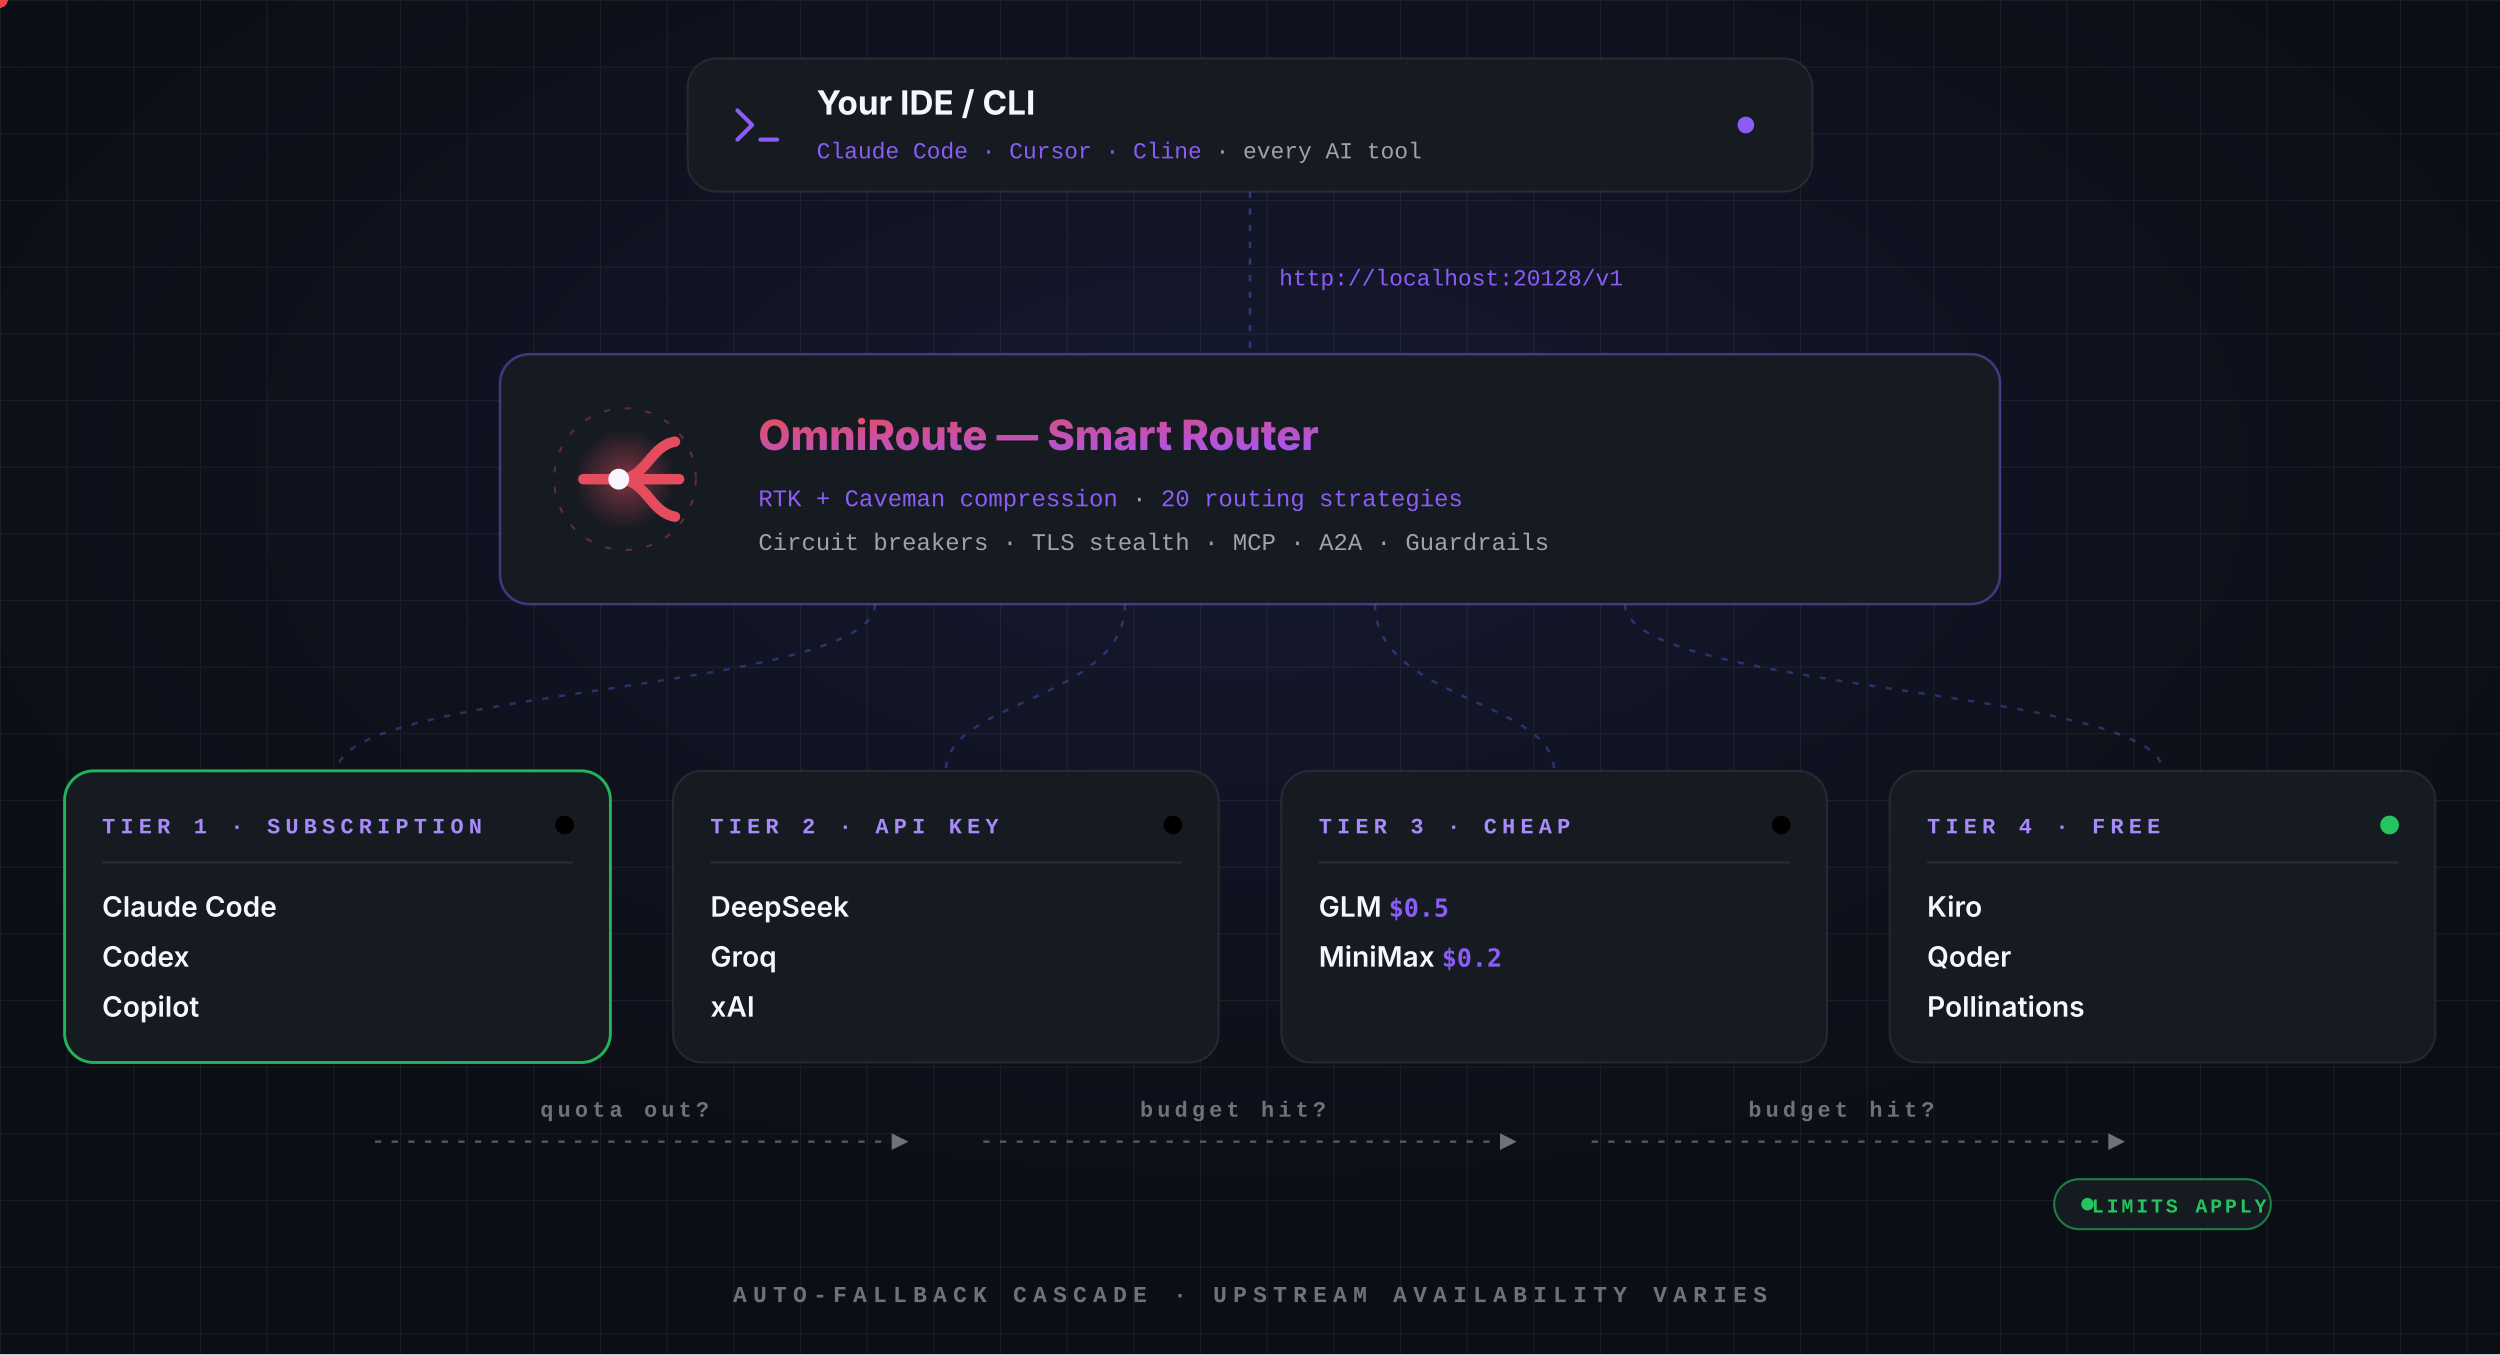
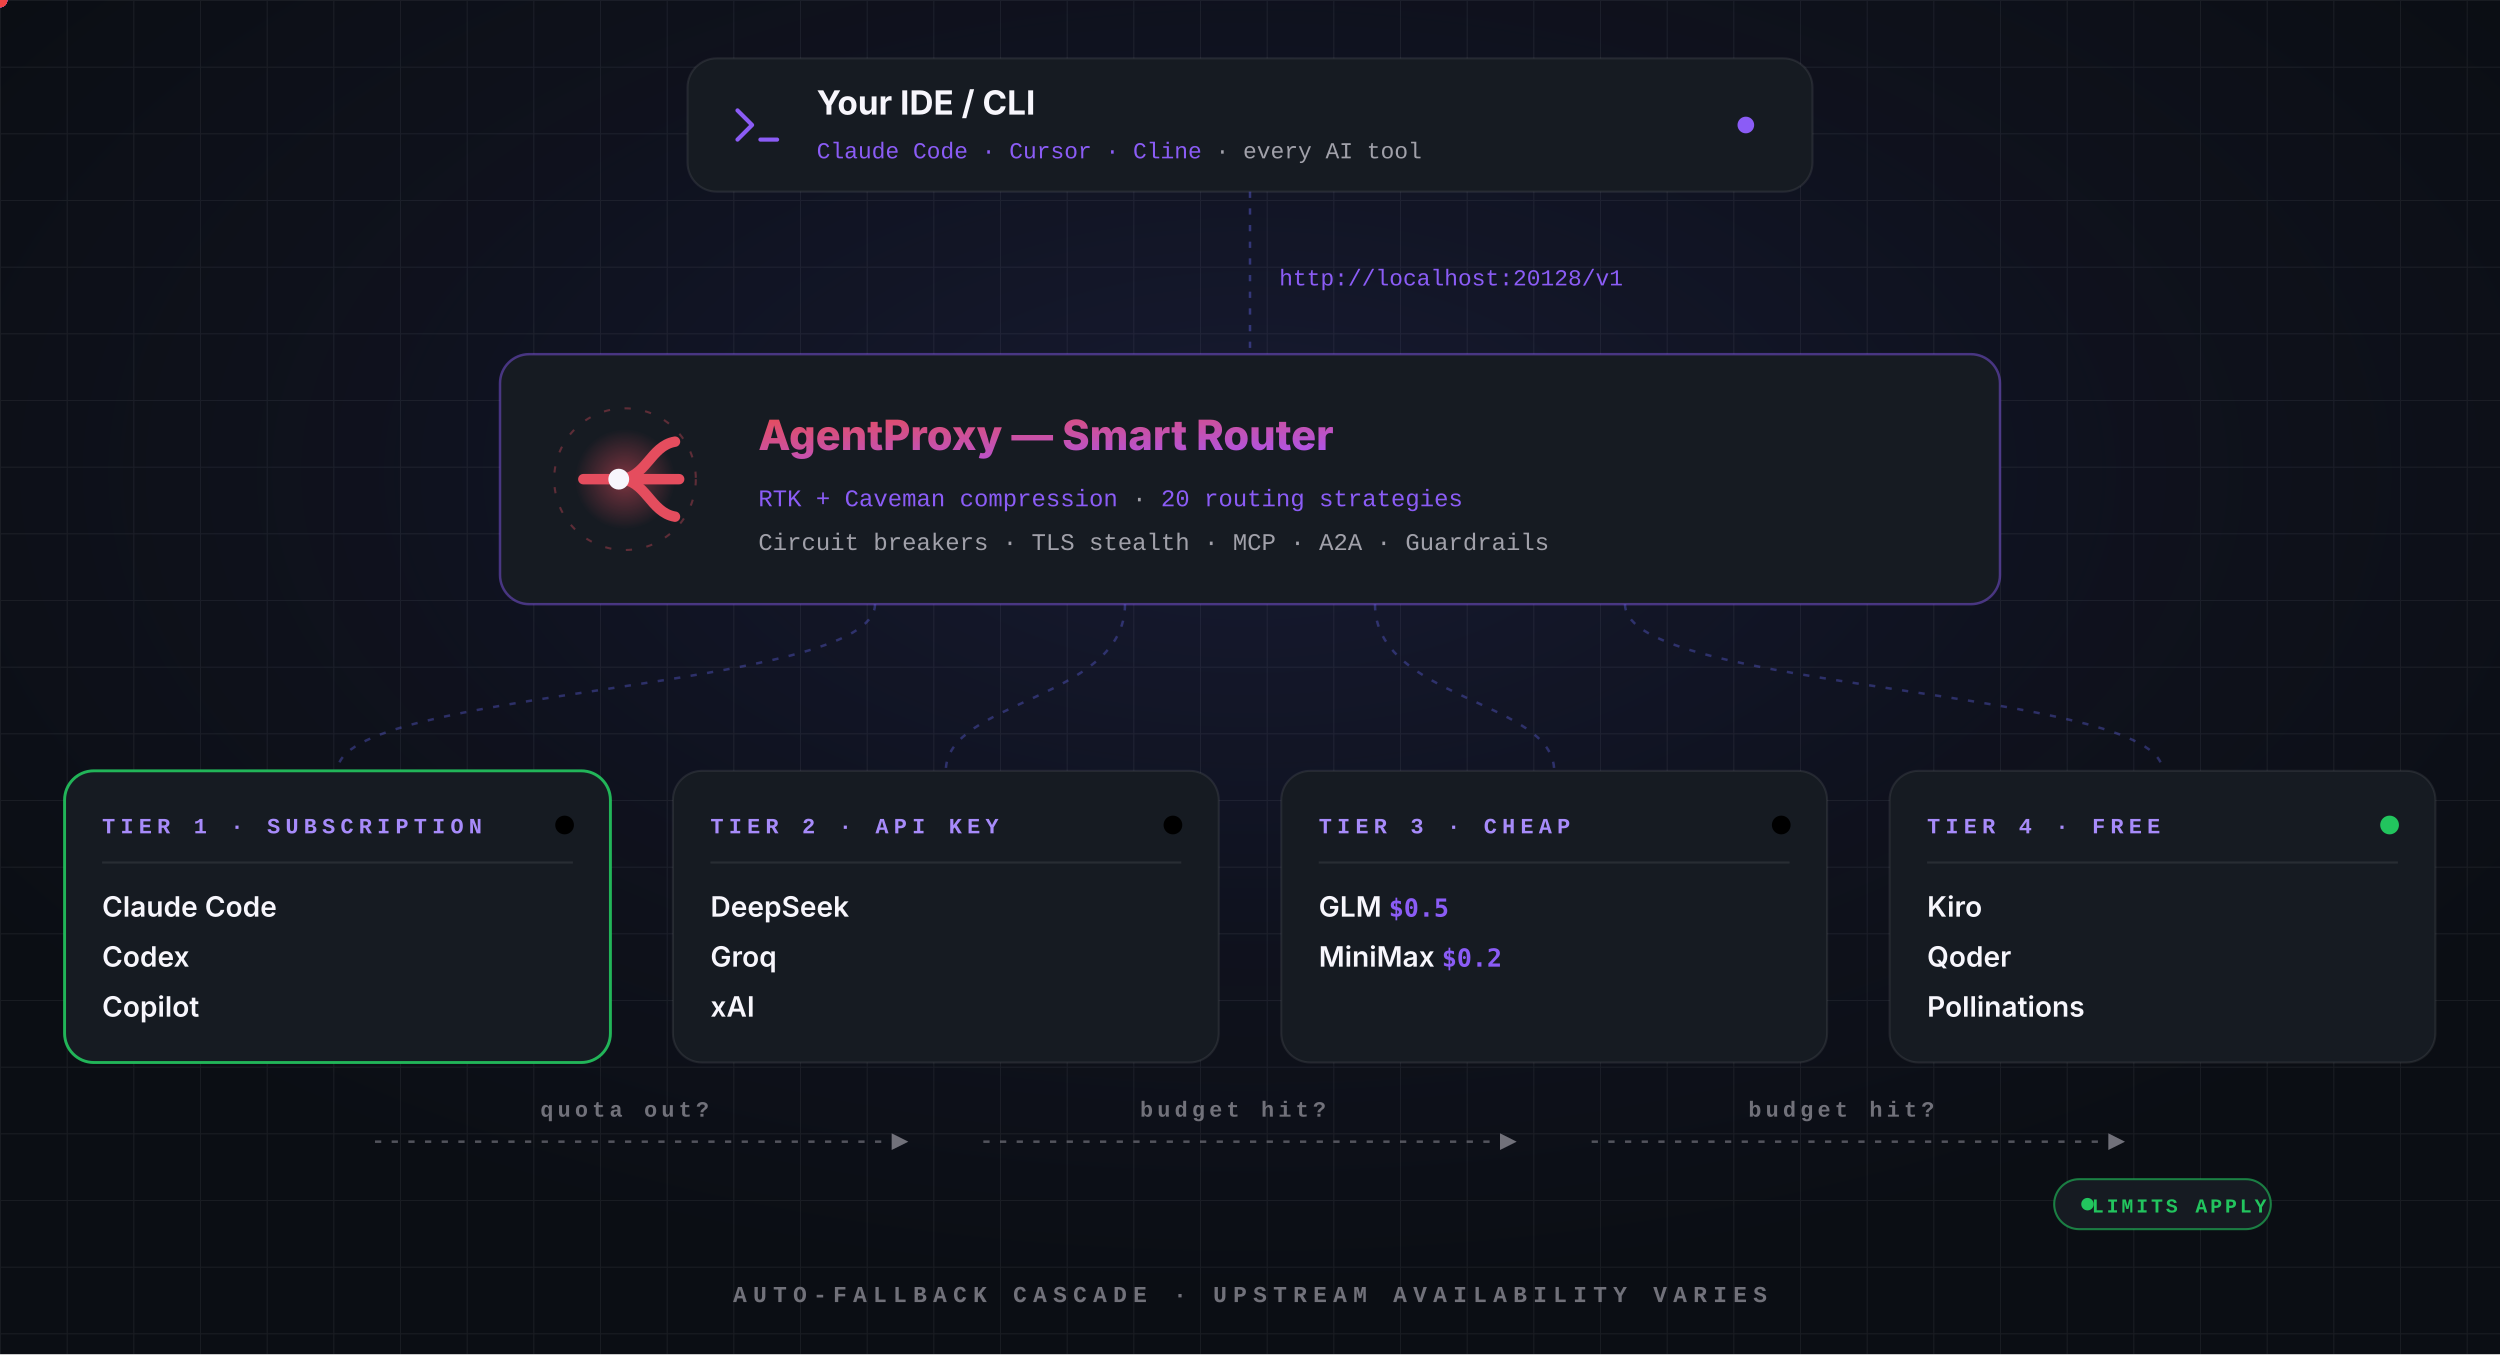
- <svg xmlns="http://www.w3.org/2000/svg" viewBox="0 0 1200 650" role="img" aria-label="OmniRoute request flow — auto-fallback cascade across 4 provider tiers">
+ <svg xmlns="http://www.w3.org/2000/svg" viewBox="0 0 1200 650" role="img" aria-label="AgentProxy request flow — auto-fallback cascade across 4 provider tiers">
  <defs>
    <radialGradient id="hubGlow" cx="50%" cy="50%" r="50%">
      <stop offset="0%" stop-color="#e54d5e" stop-opacity="0.5" />
      <stop offset="100%" stop-color="#e54d5e" stop-opacity="0" />
    </radialGradient>
    <radialGradient id="bgGlow" cx="50%" cy="35%" r="60%">
      <stop offset="0%" stop-color="#6366f1" stop-opacity="0.13" />
      <stop offset="60%" stop-color="#6366f1" stop-opacity="0.04" />
      <stop offset="100%" stop-color="#6366f1" stop-opacity="0" />
    </radialGradient>
    <linearGradient id="cardGrad" x1="0" x2="0" y1="0" y2="1">
      <stop offset="0%" stop-color="#161b22" stop-opacity="1" />
      <stop offset="100%" stop-color="#161b22" stop-opacity="1" />
    </linearGradient>
    <path id="pIn" d="M 600,92 L 600,170" />
    <path id="pT1" d="M 420,290 C 420,332 162,330 162,370" />
    <path id="pT2" d="M 540,290 C 540,336 454,336 454,370" />
    <path id="pT3" d="M 660,290 C 660,336 746,336 746,370" />
    <path id="pT4" d="M 780,290 C 780,332 1038,330 1038,370" />
    <path id="pC1" d="M 180,548 L 428,548" />
    <path id="pC2" d="M 472,548 L 720,548" />
    <path id="pC3" d="M 764,548 L 1012,548" />
    <linearGradient id="gradBrand" x1="0" y1="0" x2="1" y2="1">
      <stop offset="0%" stop-color="#e54d5e" />
      <stop offset="100%" stop-color="#a855f7" />
    </linearGradient>
    <pattern id="gridPaper" width="32" height="32" patternUnits="userSpaceOnUse">
      <path d="M 32 0 L 0 0 0 32" fill="none" stroke="#ffffff" stroke-opacity="0.06" stroke-width="1" />
    </pattern>
  </defs>
  <rect width="1200" height="650" fill="#0b0e14" />
  <rect width="1200" height="650" fill="url(#gridPaper)" />
  <rect width="1200" height="650" fill="url(#bgGlow)" />
  <rect x="330" y="28" width="540" height="64" rx="14" fill="url(#cardGrad)" stroke="#ffffff" stroke-opacity="0.08" stroke-width="1" />
  <g transform="translate(362, 60)" stroke="#8b5cf6" stroke-width="2" stroke-linecap="round" stroke-linejoin="round" fill="none">
    <path d="M -8 -7 L -1 0 L -8 7" />
    <line x1="3" y1="7" x2="11" y2="7" />
  </g>
  <text x="392" y="55" font-family="Inter, 'Segoe UI', Arial, Helvetica, system-ui, sans-serif" font-size="16" font-weight="700" fill="#F7F6FC">Your IDE / CLI</text>
  <text x="392" y="76" font-family="Consolas, 'Courier New', monospace" font-size="11" fill="#a1a1aa">
    <tspan fill="#8b5cf6">Claude Code · Cursor · Cline</tspan> · every AI tool</text>
  <circle cx="838" cy="60" r="4" fill="#8b5cf6">
    <animate attributeName="opacity" values="1;0.4;1" dur="2.5s" repeatCount="indefinite" />
  </circle>
  <use href="#pIn" stroke="#6366f1" stroke-width="1.2" stroke-dasharray="3 5" opacity="0.4" />
  <text x="614" y="137" font-family="Consolas, 'Courier New', monospace" font-size="11" fill="#8b5cf6">http://localhost:20128/v1</text>
  <g fill="#a78bfa">
    <circle r="3.2">
      <animateMotion dur="1.6s" repeatCount="indefinite" begin="0s">
        <mpath href="#pIn" />
      </animateMotion>
      <animate attributeName="opacity" values="0;1;1;0" dur="1.6s" begin="0s" repeatCount="indefinite" />
    </circle>
    <circle r="3.2">
      <animateMotion dur="1.6s" repeatCount="indefinite" begin="0.55s">
        <mpath href="#pIn" />
      </animateMotion>
      <animate attributeName="opacity" values="0;1;1;0" dur="1.6s" begin="0.55s" repeatCount="indefinite" />
    </circle>
    <circle r="3.2">
      <animateMotion dur="1.6s" repeatCount="indefinite" begin="1.1s">
        <mpath href="#pIn" />
      </animateMotion>
      <animate attributeName="opacity" values="0;1;1;0" dur="1.6s" begin="1.1s" repeatCount="indefinite" />
    </circle>
  </g>
  <rect x="240" y="170" width="720" height="120" rx="14" fill="url(#cardGrad)" stroke="#8b5cf6" stroke-width="1.2" stroke-opacity="0.45" />
  <g transform="translate(258, 188)">
    <circle cx="42" cy="42" r="34" fill="none" stroke="#e54d5e" stroke-width="1" opacity="0.35" stroke-dasharray="3 7">
      <animateTransform attributeName="transform" type="rotate" from="0 42 42" to="360 42 42" dur="30s" repeatCount="indefinite" />
    </circle>
    <circle cx="42" cy="42" r="24" fill="url(#hubGlow)">
      <animate attributeName="r" values="22;30;22" dur="3.2s" repeatCount="indefinite" />
    </circle>
    <g stroke="#e54d5e" stroke-width="5" stroke-linecap="round" fill="none">
      <line x1="22" y1="42" x2="38" y2="42" />
      <path d="M 39 42 C 52 42, 54 26, 66 24" />
      <path d="M 39 42 C 54 42, 56 42, 68 42" />
      <path d="M 39 42 C 52 42, 54 58, 66 60" />
    </g>
    <circle cx="39" cy="42" r="5" fill="#f7f6fc">
      <animate attributeName="opacity" values="1;0.7;1" dur="1.8s" repeatCount="indefinite" />
    </circle>
  </g>
-   <text x="364" y="216" font-family="Inter, 'Segoe UI', Arial, Helvetica, system-ui, sans-serif" font-size="20" font-weight="800" fill="url(#gradBrand)">OmniRoute — Smart Router</text>
+   <text x="364" y="216" font-family="Inter, 'Segoe UI', Arial, Helvetica, system-ui, sans-serif" font-size="20" font-weight="800" fill="url(#gradBrand)">AgentProxy — Smart Router</text>
  <text x="364" y="243" font-family="Consolas, 'Courier New', monospace" font-size="11.5" fill="#a1a1aa">
    <tspan fill="#8b5cf6">RTK + Caveman compression</tspan> · <tspan fill="#8b5cf6">20 routing strategies</tspan>
  </text>
  <text x="364" y="264" font-family="Consolas, 'Courier New', monospace" font-size="11.5" fill="#a1a1aa">Circuit breakers · TLS stealth · MCP · A2A · Guardrails</text>
  <g stroke="#6366f1" stroke-width="1.2" fill="none" stroke-dasharray="3 5" opacity="0.35">
    <use href="#pT1" />
    <use href="#pT2" />
    <use href="#pT3" />
    <use href="#pT4" />
  </g>
  <g fill="#8b5cf6">
    <g>
      <animate attributeName="opacity" values="1;1;0;0;1" keyTimes="0;0.23;0.27;0.96;1" dur="16s" repeatCount="indefinite" />
      <circle r="3.5">
        <animateMotion dur="1.4s" repeatCount="indefinite" begin="0s">
          <mpath href="#pT1" />
        </animateMotion>
        <animate attributeName="opacity" values="0;1;1;0" dur="1.4s" begin="0s" repeatCount="indefinite" />
      </circle>
      <circle r="3.5">
        <animateMotion dur="1.4s" repeatCount="indefinite" begin="0.7s">
          <mpath href="#pT1" />
        </animateMotion>
        <animate attributeName="opacity" values="0;1;1;0" dur="1.4s" begin="0.7s" repeatCount="indefinite" />
      </circle>
    </g>
    <g>
      <animate attributeName="opacity" values="0;0;1;1;0;0" keyTimes="0;0.24;0.28;0.48;0.52;1" dur="16s" repeatCount="indefinite" />
      <circle r="3.5">
        <animateMotion dur="1.4s" repeatCount="indefinite" begin="0s">
          <mpath href="#pT2" />
        </animateMotion>
        <animate attributeName="opacity" values="0;1;1;0" dur="1.4s" begin="0s" repeatCount="indefinite" />
      </circle>
      <circle r="3.5">
        <animateMotion dur="1.4s" repeatCount="indefinite" begin="0.7s">
          <mpath href="#pT2" />
        </animateMotion>
        <animate attributeName="opacity" values="0;1;1;0" dur="1.4s" begin="0.7s" repeatCount="indefinite" />
      </circle>
    </g>
    <g>
      <animate attributeName="opacity" values="0;0;1;1;0;0" keyTimes="0;0.49;0.53;0.73;0.77;1" dur="16s" repeatCount="indefinite" />
      <circle r="3.5">
        <animateMotion dur="1.4s" repeatCount="indefinite" begin="0s">
          <mpath href="#pT3" />
        </animateMotion>
        <animate attributeName="opacity" values="0;1;1;0" dur="1.4s" begin="0s" repeatCount="indefinite" />
      </circle>
      <circle r="3.5">
        <animateMotion dur="1.4s" repeatCount="indefinite" begin="0.7s">
          <mpath href="#pT3" />
        </animateMotion>
        <animate attributeName="opacity" values="0;1;1;0" dur="1.4s" begin="0.7s" repeatCount="indefinite" />
      </circle>
    </g>
    <g>
      <animate attributeName="opacity" values="0;0;1;1;0" keyTimes="0;0.74;0.78;0.985;1" dur="16s" repeatCount="indefinite" />
      <circle r="3.5">
        <animateMotion dur="1.4s" repeatCount="indefinite" begin="0s">
          <mpath href="#pT4" />
        </animateMotion>
        <animate attributeName="opacity" values="0;1;1;0" dur="1.4s" begin="0s" repeatCount="indefinite" />
      </circle>
      <circle r="3.5">
        <animateMotion dur="1.4s" repeatCount="indefinite" begin="0.7s">
          <mpath href="#pT4" />
        </animateMotion>
        <animate attributeName="opacity" values="0;1;1;0" dur="1.4s" begin="0.7s" repeatCount="indefinite" />
      </circle>
    </g>
  </g>
  <g transform="translate(31, 370)">
    <rect width="262" height="140" rx="14" fill="url(#cardGrad)" stroke="#ffffff" stroke-opacity="0.08" stroke-width="1" />
    <rect width="262" height="140" rx="14" fill="none" stroke="#22c55e" stroke-width="1.4" stroke-opacity="0.9">
      <animate attributeName="stroke-opacity" values="0.9;0.9;0;0;0.9" keyTimes="0;0.23;0.27;0.96;1" dur="16s" repeatCount="indefinite" />
    </rect>
    <text x="18" y="30" font-family="Consolas, 'Courier New', monospace" font-size="10.5" letter-spacing="2.5" font-weight="700" fill="#a78bfa">TIER 1 · SUBSCRIPTION</text>
    <circle cx="240" cy="26" r="4.5">
      <animate attributeName="fill" values="#22c55e;#22c55e;#ef4444;#ef4444;#22c55e" keyTimes="0;0.23;0.28;0.985;1" dur="16s" repeatCount="indefinite" />
      <animate attributeName="opacity" values="1;0.45;1" dur="1.8s" repeatCount="indefinite" />
    </circle>
    <line x1="18" y1="44" x2="244" y2="44" stroke="#ffffff" stroke-opacity="0.08" stroke-width="1" />
    <g font-family="Inter, 'Segoe UI', Arial, Helvetica, system-ui, sans-serif" font-size="13.5" font-weight="600" fill="#F7F6FC">
      <text x="18" y="70">Claude Code</text>
      <text x="18" y="94">Codex</text>
      <text x="18" y="118">Copilot</text>
    </g>
  </g>
  <g transform="translate(323, 370)">
    <rect width="262" height="140" rx="14" fill="url(#cardGrad)" stroke="#ffffff" stroke-opacity="0.08" stroke-width="1" />
    <rect width="262" height="140" rx="14" fill="none" stroke="#22c55e" stroke-width="1.4" stroke-opacity="0">
      <animate attributeName="stroke-opacity" values="0;0;0.9;0.9;0;0" keyTimes="0;0.24;0.28;0.48;0.52;1" dur="16s" repeatCount="indefinite" />
    </rect>
    <text x="18" y="30" font-family="Consolas, 'Courier New', monospace" font-size="10.5" letter-spacing="2.5" font-weight="700" fill="#a78bfa">TIER 2 · API KEY</text>
    <circle cx="240" cy="26" r="4.5">
      <animate attributeName="fill" values="#71717a;#71717a;#22c55e;#22c55e;#ef4444;#ef4444;#71717a" keyTimes="0;0.24;0.28;0.48;0.53;0.985;1" dur="16s" repeatCount="indefinite" />
      <animate attributeName="opacity" values="1;0.5;1" dur="1.8s" repeatCount="indefinite" />
    </circle>
    <line x1="18" y1="44" x2="244" y2="44" stroke="#ffffff" stroke-opacity="0.08" stroke-width="1" />
    <g font-family="Inter, 'Segoe UI', Arial, Helvetica, system-ui, sans-serif" font-size="13.5" font-weight="600" fill="#F7F6FC">
      <text x="18" y="70">DeepSeek</text>
      <text x="18" y="94">Groq</text>
      <text x="18" y="118">xAI</text>
    </g>
  </g>
  <g transform="translate(615, 370)">
    <rect width="262" height="140" rx="14" fill="url(#cardGrad)" stroke="#ffffff" stroke-opacity="0.08" stroke-width="1" />
    <rect width="262" height="140" rx="14" fill="none" stroke="#22c55e" stroke-width="1.4" stroke-opacity="0">
      <animate attributeName="stroke-opacity" values="0;0;0.9;0.9;0;0" keyTimes="0;0.49;0.53;0.73;0.77;1" dur="16s" repeatCount="indefinite" />
    </rect>
    <text x="18" y="30" font-family="Consolas, 'Courier New', monospace" font-size="10.5" letter-spacing="2.5" font-weight="700" fill="#a78bfa">TIER 3 · CHEAP</text>
    <circle cx="240" cy="26" r="4.5">
      <animate attributeName="fill" values="#71717a;#71717a;#22c55e;#22c55e;#ef4444;#ef4444;#71717a" keyTimes="0;0.49;0.53;0.73;0.78;0.985;1" dur="16s" repeatCount="indefinite" />
      <animate attributeName="opacity" values="1;0.5;1" dur="1.8s" repeatCount="indefinite" />
    </circle>
    <line x1="18" y1="44" x2="244" y2="44" stroke="#ffffff" stroke-opacity="0.08" stroke-width="1" />
    <g font-family="Inter, 'Segoe UI', Arial, Helvetica, system-ui, sans-serif" font-size="13.5" font-weight="600" fill="#F7F6FC">
      <text x="18" y="70">GLM <tspan font-family="Consolas, monospace" font-size="12" fill="#8b5cf6">$0.5</tspan>
      </text>
      <text x="18" y="94">MiniMax <tspan font-family="Consolas, monospace" font-size="12" fill="#8b5cf6">$0.2</tspan>
      </text>
    </g>
  </g>
  <g transform="translate(907, 370)">
    <rect width="262" height="140" rx="14" fill="url(#cardGrad)" stroke="#ffffff" stroke-opacity="0.08" stroke-width="1" />
    <rect width="262" height="140" rx="14" fill="none" stroke="#22c55e" stroke-width="1.4" stroke-opacity="0">
      <animate attributeName="stroke-opacity" values="0;0;0.9;0.9;0" keyTimes="0;0.74;0.78;0.985;1" dur="16s" repeatCount="indefinite" />
    </rect>
    <text x="18" y="30" font-family="Consolas, 'Courier New', monospace" font-size="10.5" letter-spacing="2.5" font-weight="700" fill="#a78bfa">TIER 4 · FREE</text>
    <circle cx="240" cy="26" r="4.5" fill="#22c55e">
      <animate attributeName="opacity" values="1;0.45;1" dur="1.8s" repeatCount="indefinite" />
    </circle>
    <line x1="18" y1="44" x2="244" y2="44" stroke="#ffffff" stroke-opacity="0.08" stroke-width="1" />
    <g font-family="Inter, 'Segoe UI', Arial, Helvetica, system-ui, sans-serif" font-size="13.5" font-weight="600" fill="#F7F6FC">
      <text x="18" y="70">Kiro</text>
      <text x="18" y="94">Qoder</text>
      <text x="18" y="118">Pollinations</text>
    </g>
  </g>
  <g stroke="#71717a" stroke-width="1.2" fill="none" stroke-dasharray="3 5" opacity="0.7">
    <use href="#pC1" />
    <use href="#pC2" />
    <use href="#pC3" />
  </g>
  <polygon points="428,544 436,548 428,552" fill="#71717a" />
  <polygon points="720,544 728,548 720,552" fill="#71717a" />
  <polygon points="1012,544 1020,548 1012,552" fill="#71717a" />
  <text x="304" y="536" font-family="Consolas, 'Courier New', monospace" font-size="10.5" letter-spacing="2" font-weight="700" fill="#71717a" text-anchor="middle">
    quota out?
    <animate attributeName="fill" values="#71717a;#71717a;#ef4444;#ef4444;#71717a;#71717a" keyTimes="0;0.21;0.23;0.29;0.32;1" dur="16s" repeatCount="indefinite" />
  </text>
  <text x="596" y="536" font-family="Consolas, 'Courier New', monospace" font-size="10.5" letter-spacing="2" font-weight="700" fill="#71717a" text-anchor="middle">
    budget hit?
    <animate attributeName="fill" values="#71717a;#71717a;#ef4444;#ef4444;#71717a;#71717a" keyTimes="0;0.46;0.48;0.54;0.57;1" dur="16s" repeatCount="indefinite" />
  </text>
  <text x="888" y="536" font-family="Consolas, 'Courier New', monospace" font-size="10.5" letter-spacing="2" font-weight="700" fill="#71717a" text-anchor="middle">
    budget hit?
    <animate attributeName="fill" values="#71717a;#71717a;#ef4444;#ef4444;#71717a;#71717a" keyTimes="0;0.71;0.73;0.79;0.82;1" dur="16s" repeatCount="indefinite" />
  </text>
  <circle r="3.5" fill="#ef4444">
    <animateMotion dur="16s" repeatCount="indefinite" calcMode="linear" keyPoints="0;0;1;1" keyTimes="0;0.235;0.27;1">
      <mpath href="#pC1" />
    </animateMotion>
    <animate attributeName="opacity" values="0;0;1;1;0;0" keyTimes="0;0.235;0.245;0.265;0.275;1" dur="16s" repeatCount="indefinite" />
  </circle>
  <circle r="3.5" fill="#ef4444">
    <animateMotion dur="16s" repeatCount="indefinite" calcMode="linear" keyPoints="0;0;1;1" keyTimes="0;0.485;0.52;1">
      <mpath href="#pC2" />
    </animateMotion>
    <animate attributeName="opacity" values="0;0;1;1;0;0" keyTimes="0;0.485;0.495;0.515;0.525;1" dur="16s" repeatCount="indefinite" />
  </circle>
  <circle r="3.5" fill="#ef4444">
    <animateMotion dur="16s" repeatCount="indefinite" calcMode="linear" keyPoints="0;0;1;1" keyTimes="0;0.735;0.77;1">
      <mpath href="#pC3" />
    </animateMotion>
    <animate attributeName="opacity" values="0;0;1;1;0;0" keyTimes="0;0.735;0.745;0.765;0.775;1" dur="16s" repeatCount="indefinite" />
  </circle>
  <g transform="translate(986, 566)">
    <rect width="104" height="24" rx="12" fill="#161b22" stroke="#22c55e" stroke-width="1" stroke-opacity="0.6" />
    <circle cx="16" cy="12" r="3" fill="#22c55e">
      <animate attributeName="opacity" values="1;0.35;1" dur="1.6s" repeatCount="indefinite" />
    </circle>
    <text x="60" y="16" text-anchor="middle" font-family="Consolas, 'Courier New', monospace" font-size="9.5" letter-spacing="1.4" font-weight="700" fill="#22c55e">LIMITS APPLY</text>
  </g>
  <text x="600" y="625" font-family="Consolas, 'Courier New', monospace" font-size="11" letter-spacing="3" font-weight="700" fill="#71717a" text-anchor="middle">AUTO-FALLBACK CASCADE · UPSTREAM AVAILABILITY VARIES</text>
</svg>
